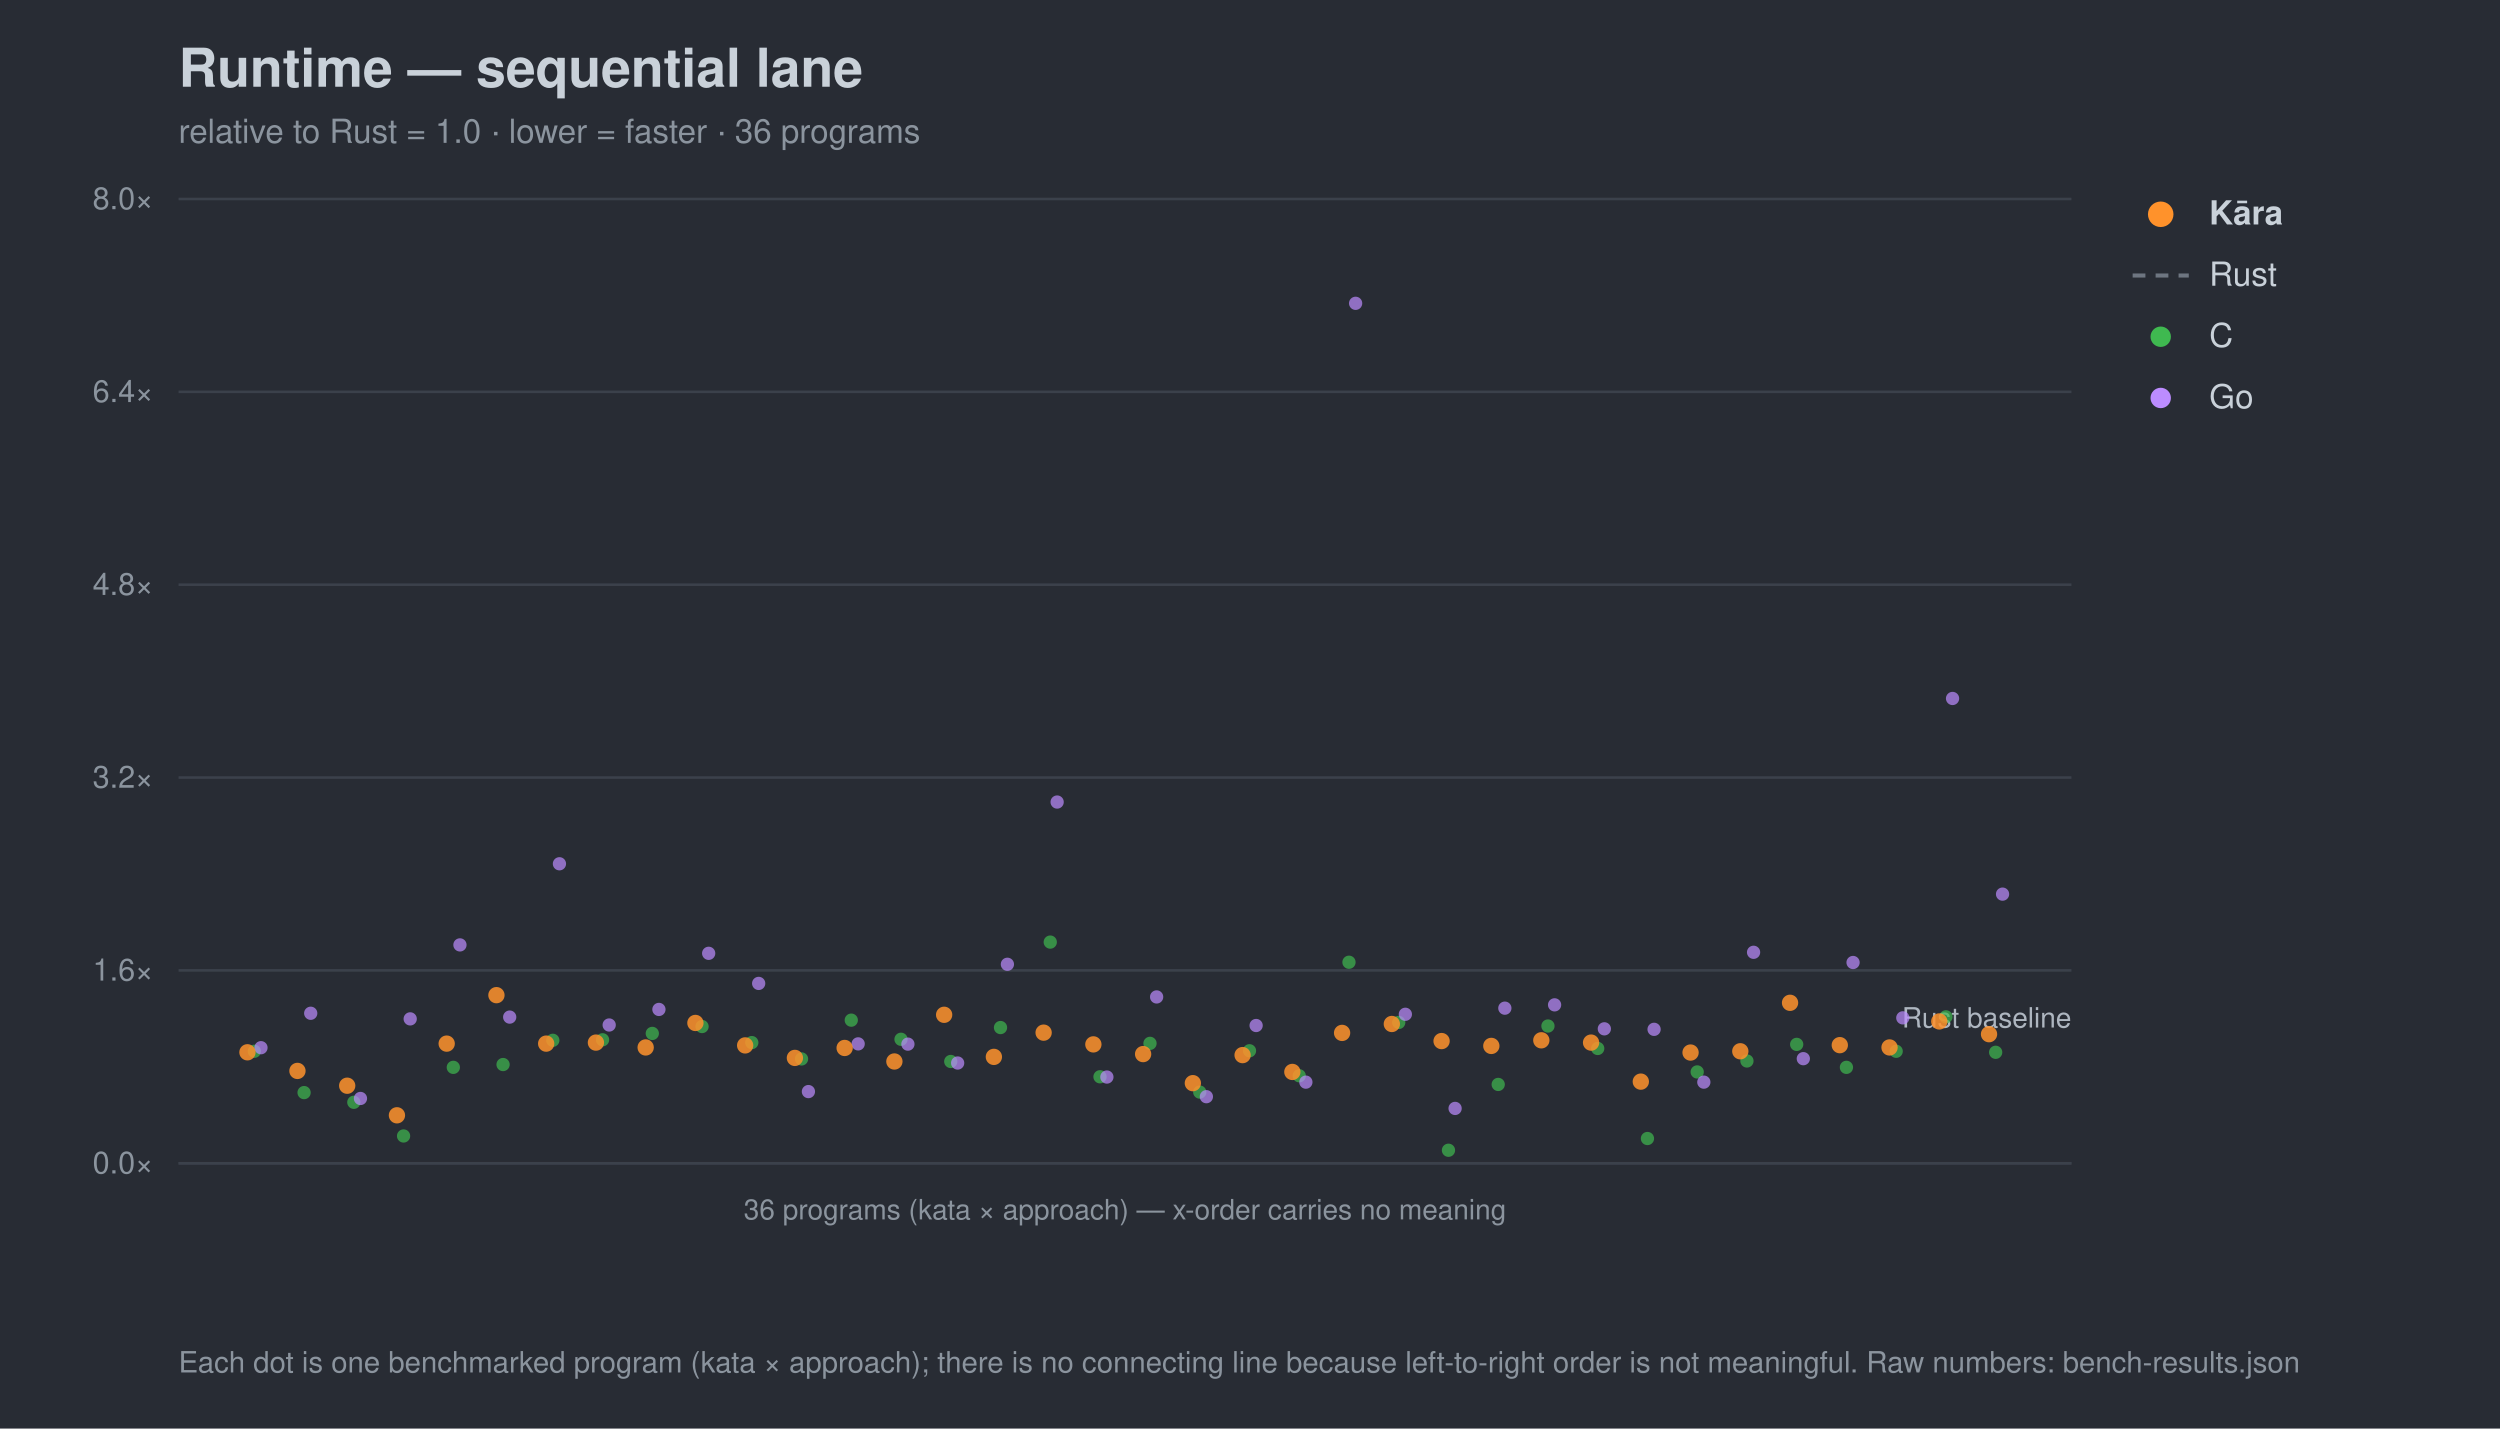
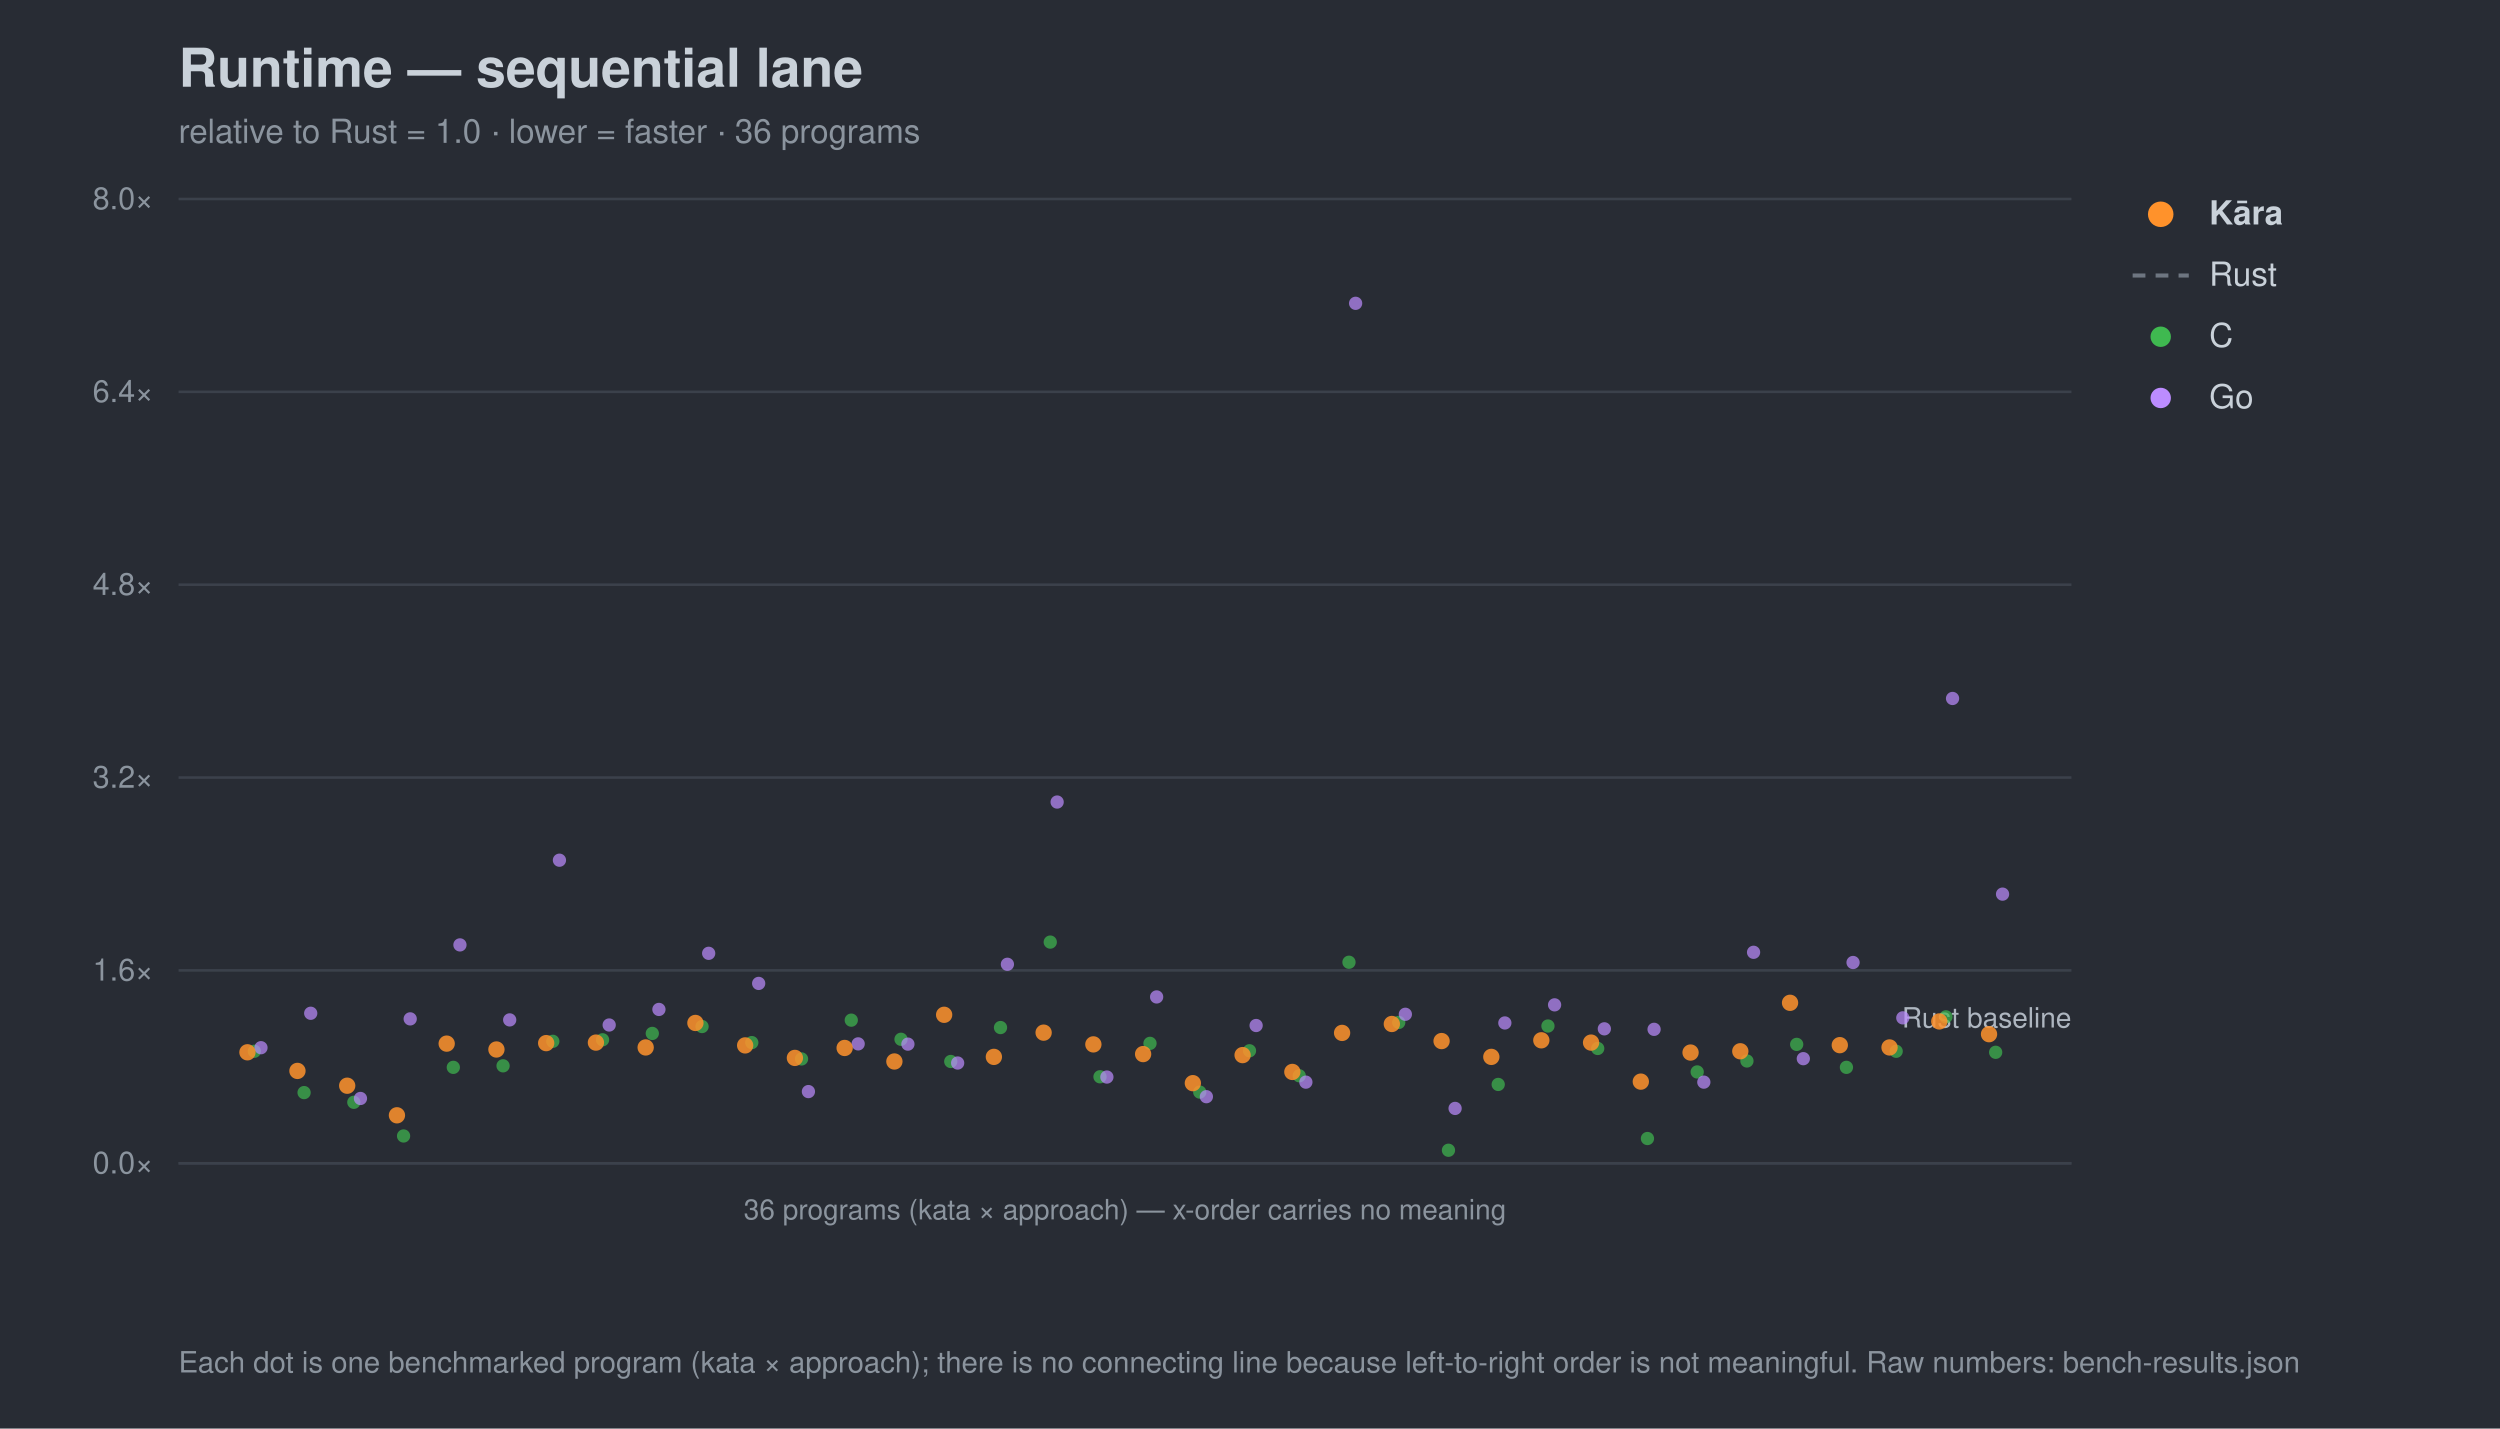
<svg xmlns="http://www.w3.org/2000/svg" width="980" height="560" viewBox="0 0 980 560" font-family="-apple-system,Segoe UI,Helvetica,Arial,sans-serif">
  <rect width="980" height="560" fill="#282c34" />
  <text x="70" y="34" font-size="21" font-weight="700" fill="#c9d1d9">Runtime — sequential lane</text>
  <text x="70" y="56" font-size="13" fill="#8b949e">relative to Rust = 1.0 · lower = faster · 36 programs</text>
  <line x1="70" y1="456.0" x2="812" y2="456.0" stroke="#3b414b" stroke-width="1" />
  <text x="60" y="460.0" font-size="12" text-anchor="end" fill="#8b949e">0.0×</text>
  <line x1="70" y1="380.4" x2="812" y2="380.4" stroke="#3b414b" stroke-width="1" />
  <text x="60" y="384.4" font-size="12" text-anchor="end" fill="#8b949e">1.6×</text>
  <line x1="70" y1="304.8" x2="812" y2="304.8" stroke="#3b414b" stroke-width="1" />
  <text x="60" y="308.8" font-size="12" text-anchor="end" fill="#8b949e">3.2×</text>
  <line x1="70" y1="229.2" x2="812" y2="229.2" stroke="#3b414b" stroke-width="1" />
  <text x="60" y="233.2" font-size="12" text-anchor="end" fill="#8b949e">4.8×</text>
  <line x1="70" y1="153.6" x2="812" y2="153.6" stroke="#3b414b" stroke-width="1" />
  <text x="60" y="157.6" font-size="12" text-anchor="end" fill="#8b949e">6.4×</text>
  <line x1="70" y1="78.0" x2="812" y2="78.0" stroke="#3b414b" stroke-width="1" />
  <text x="60" y="82.0" font-size="12" text-anchor="end" fill="#8b949e">8.0×</text>
  <text x="812" y="402.8" font-size="11" text-anchor="end" fill="#aeb6c0">Rust baseline</text>
  <line x1="70" y1="456" x2="812" y2="456" stroke="#3b414b" />
  <text x="441.0" y="478" font-size="11" text-anchor="middle" fill="#8b949e">36 programs (kata × approach) — x-order carries no meaning</text>
  <circle cx="99.7" cy="412.1" r="2.6" fill="#3fb950" opacity="0.7" />
  <circle cx="119.2" cy="428.3" r="2.6" fill="#3fb950" opacity="0.7" />
  <circle cx="138.7" cy="432.1" r="2.6" fill="#3fb950" opacity="0.7" />
  <circle cx="158.2" cy="445.3" r="2.6" fill="#3fb950" opacity="0.7" />
  <circle cx="177.7" cy="418.4" r="2.6" fill="#3fb950" opacity="0.7" />
-   <circle cx="197.2" cy="417.3" r="2.6" fill="#3fb950" opacity="0.7" />
-   <circle cx="216.7" cy="407.8" r="2.6" fill="#3fb950" opacity="0.7" />
+   <circle cx="197.2" cy="417.8" r="2.6" fill="#3fb950" opacity="0.7" />
+   <circle cx="216.7" cy="408.2" r="2.6" fill="#3fb950" opacity="0.7" />
  <circle cx="236.2" cy="407.6" r="2.6" fill="#3fb950" opacity="0.7" />
  <circle cx="255.7" cy="405.1" r="2.6" fill="#3fb950" opacity="0.7" />
  <circle cx="275.2" cy="402.4" r="2.6" fill="#3fb950" opacity="0.7" />
  <circle cx="294.7" cy="408.7" r="2.6" fill="#3fb950" opacity="0.7" />
  <circle cx="314.2" cy="415.1" r="2.6" fill="#3fb950" opacity="0.7" />
  <circle cx="333.7" cy="399.9" r="2.6" fill="#3fb950" opacity="0.7" />
  <circle cx="353.2" cy="407.4" r="2.6" fill="#3fb950" opacity="0.7" />
  <circle cx="372.7" cy="416.1" r="2.6" fill="#3fb950" opacity="0.7" />
  <circle cx="392.2" cy="402.8" r="2.6" fill="#3fb950" opacity="0.7" />
  <circle cx="411.7" cy="369.3" r="2.6" fill="#3fb950" opacity="0.7" />
  <circle cx="431.2" cy="422.1" r="2.6" fill="#3fb950" opacity="0.7" />
  <circle cx="450.8" cy="409.0" r="2.6" fill="#3fb950" opacity="0.7" />
  <circle cx="470.3" cy="428.1" r="2.6" fill="#3fb950" opacity="0.7" />
  <circle cx="489.8" cy="411.9" r="2.6" fill="#3fb950" opacity="0.7" />
  <circle cx="509.3" cy="421.7" r="2.6" fill="#3fb950" opacity="0.7" />
  <circle cx="528.8" cy="377.2" r="2.6" fill="#3fb950" opacity="0.7" />
  <circle cx="548.3" cy="400.8" r="2.6" fill="#3fb950" opacity="0.7" />
  <circle cx="567.8" cy="450.9" r="2.6" fill="#3fb950" opacity="0.7" />
  <circle cx="587.3" cy="425.1" r="2.6" fill="#3fb950" opacity="0.7" />
  <circle cx="606.8" cy="402.2" r="2.6" fill="#3fb950" opacity="0.7" />
  <circle cx="626.3" cy="411.0" r="2.6" fill="#3fb950" opacity="0.7" />
  <circle cx="645.8" cy="446.3" r="2.6" fill="#3fb950" opacity="0.7" />
  <circle cx="665.3" cy="420.2" r="2.6" fill="#3fb950" opacity="0.7" />
  <circle cx="684.8" cy="415.9" r="2.6" fill="#3fb950" opacity="0.7" />
  <circle cx="704.3" cy="409.4" r="2.6" fill="#3fb950" opacity="0.7" />
  <circle cx="723.8" cy="418.4" r="2.6" fill="#3fb950" opacity="0.7" />
  <circle cx="743.3" cy="412.1" r="2.6" fill="#3fb950" opacity="0.7" />
  <circle cx="762.8" cy="398.6" r="2.6" fill="#3fb950" opacity="0.7" />
  <circle cx="782.3" cy="412.5" r="2.6" fill="#3fb950" opacity="0.7" />
  <circle cx="102.3" cy="410.7" r="2.6" fill="#bc8cff" opacity="0.7" />
  <circle cx="121.8" cy="397.2" r="2.6" fill="#bc8cff" opacity="0.7" />
  <circle cx="141.3" cy="430.6" r="2.6" fill="#bc8cff" opacity="0.7" />
  <circle cx="160.8" cy="399.4" r="2.6" fill="#bc8cff" opacity="0.7" />
  <circle cx="180.3" cy="370.4" r="2.6" fill="#bc8cff" opacity="0.7" />
-   <circle cx="199.8" cy="398.7" r="2.6" fill="#bc8cff" opacity="0.7" />
-   <circle cx="219.3" cy="338.6" r="2.6" fill="#bc8cff" opacity="0.7" />
+   <circle cx="199.8" cy="399.8" r="2.6" fill="#bc8cff" opacity="0.7" />
+   <circle cx="219.3" cy="337.2" r="2.6" fill="#bc8cff" opacity="0.7" />
  <circle cx="238.8" cy="401.8" r="2.6" fill="#bc8cff" opacity="0.7" />
  <circle cx="258.3" cy="395.7" r="2.6" fill="#bc8cff" opacity="0.7" />
  <circle cx="277.8" cy="373.7" r="2.6" fill="#bc8cff" opacity="0.7" />
  <circle cx="297.4" cy="385.5" r="2.6" fill="#bc8cff" opacity="0.7" />
  <circle cx="316.9" cy="427.9" r="2.6" fill="#bc8cff" opacity="0.7" />
  <circle cx="336.4" cy="409.2" r="2.6" fill="#bc8cff" opacity="0.7" />
  <circle cx="355.9" cy="409.3" r="2.6" fill="#bc8cff" opacity="0.7" />
  <circle cx="375.4" cy="416.7" r="2.6" fill="#bc8cff" opacity="0.7" />
  <circle cx="394.9" cy="378.0" r="2.6" fill="#bc8cff" opacity="0.7" />
  <circle cx="414.4" cy="314.4" r="2.6" fill="#bc8cff" opacity="0.7" />
  <circle cx="433.9" cy="422.2" r="2.6" fill="#bc8cff" opacity="0.7" />
  <circle cx="453.4" cy="390.8" r="2.6" fill="#bc8cff" opacity="0.7" />
  <circle cx="472.9" cy="429.9" r="2.6" fill="#bc8cff" opacity="0.7" />
  <circle cx="492.4" cy="402.0" r="2.6" fill="#bc8cff" opacity="0.7" />
  <circle cx="511.9" cy="424.2" r="2.6" fill="#bc8cff" opacity="0.7" />
  <circle cx="531.4" cy="118.9" r="2.6" fill="#bc8cff" opacity="0.7" />
  <circle cx="550.9" cy="397.6" r="2.6" fill="#bc8cff" opacity="0.7" />
  <circle cx="570.4" cy="434.5" r="2.6" fill="#bc8cff" opacity="0.7" />
-   <circle cx="589.9" cy="395.2" r="2.6" fill="#bc8cff" opacity="0.7" />
+   <circle cx="589.9" cy="401.0" r="2.6" fill="#bc8cff" opacity="0.7" />
  <circle cx="609.4" cy="393.9" r="2.6" fill="#bc8cff" opacity="0.7" />
  <circle cx="628.9" cy="403.3" r="2.6" fill="#bc8cff" opacity="0.7" />
  <circle cx="648.4" cy="403.5" r="2.6" fill="#bc8cff" opacity="0.7" />
  <circle cx="667.9" cy="424.2" r="2.6" fill="#bc8cff" opacity="0.7" />
  <circle cx="687.4" cy="373.3" r="2.6" fill="#bc8cff" opacity="0.7" />
  <circle cx="706.9" cy="415.0" r="2.6" fill="#bc8cff" opacity="0.7" />
  <circle cx="726.4" cy="377.3" r="2.6" fill="#bc8cff" opacity="0.7" />
  <circle cx="745.9" cy="399.0" r="2.6" fill="#bc8cff" opacity="0.7" />
  <circle cx="765.4" cy="273.8" r="2.6" fill="#bc8cff" opacity="0.7" />
  <circle cx="785.0" cy="350.5" r="2.6" fill="#bc8cff" opacity="0.7" />
  <circle cx="97.0" cy="412.5" r="3.2" fill="#ff922b" opacity="0.85" />
  <circle cx="116.6" cy="419.8" r="3.2" fill="#ff922b" opacity="0.85" />
  <circle cx="136.1" cy="425.6" r="3.2" fill="#ff922b" opacity="0.85" />
  <circle cx="155.6" cy="437.2" r="3.2" fill="#ff922b" opacity="0.85" />
  <circle cx="175.1" cy="409.1" r="3.2" fill="#ff922b" opacity="0.85" />
-   <circle cx="194.6" cy="390.1" r="3.2" fill="#ff922b" opacity="0.85" />
-   <circle cx="214.1" cy="409.1" r="3.2" fill="#ff922b" opacity="0.85" />
+   <circle cx="194.6" cy="411.4" r="3.2" fill="#ff922b" opacity="0.85" />
+   <circle cx="214.1" cy="408.9" r="3.2" fill="#ff922b" opacity="0.85" />
  <circle cx="233.6" cy="408.7" r="3.2" fill="#ff922b" opacity="0.85" />
  <circle cx="253.1" cy="410.6" r="3.2" fill="#ff922b" opacity="0.85" />
  <circle cx="272.6" cy="401.0" r="3.2" fill="#ff922b" opacity="0.85" />
  <circle cx="292.1" cy="409.8" r="3.2" fill="#ff922b" opacity="0.85" />
  <circle cx="311.6" cy="414.7" r="3.2" fill="#ff922b" opacity="0.85" />
  <circle cx="331.1" cy="410.8" r="3.2" fill="#ff922b" opacity="0.85" />
  <circle cx="350.6" cy="416.1" r="3.2" fill="#ff922b" opacity="0.85" />
  <circle cx="370.1" cy="397.8" r="3.2" fill="#ff922b" opacity="0.85" />
  <circle cx="389.6" cy="414.3" r="3.2" fill="#ff922b" opacity="0.85" />
  <circle cx="409.1" cy="404.8" r="3.2" fill="#ff922b" opacity="0.85" />
  <circle cx="428.6" cy="409.4" r="3.2" fill="#ff922b" opacity="0.85" />
  <circle cx="448.1" cy="413.2" r="3.2" fill="#ff922b" opacity="0.85" />
  <circle cx="467.6" cy="424.6" r="3.2" fill="#ff922b" opacity="0.85" />
  <circle cx="487.1" cy="413.6" r="3.2" fill="#ff922b" opacity="0.85" />
  <circle cx="506.6" cy="420.2" r="3.2" fill="#ff922b" opacity="0.85" />
  <circle cx="526.1" cy="404.9" r="3.2" fill="#ff922b" opacity="0.85" />
  <circle cx="545.6" cy="401.4" r="3.2" fill="#ff922b" opacity="0.85" />
  <circle cx="565.1" cy="408.1" r="3.2" fill="#ff922b" opacity="0.85" />
-   <circle cx="584.6" cy="410.0" r="3.2" fill="#ff922b" opacity="0.85" />
+   <circle cx="584.6" cy="414.3" r="3.2" fill="#ff922b" opacity="0.85" />
  <circle cx="604.2" cy="407.8" r="3.2" fill="#ff922b" opacity="0.85" />
  <circle cx="623.7" cy="408.7" r="3.2" fill="#ff922b" opacity="0.85" />
  <circle cx="643.2" cy="424.0" r="3.2" fill="#ff922b" opacity="0.85" />
  <circle cx="662.7" cy="412.6" r="3.2" fill="#ff922b" opacity="0.85" />
  <circle cx="682.2" cy="412.1" r="3.2" fill="#ff922b" opacity="0.85" />
  <circle cx="701.7" cy="393.1" r="3.2" fill="#ff922b" opacity="0.85" />
  <circle cx="721.2" cy="409.7" r="3.2" fill="#ff922b" opacity="0.85" />
  <circle cx="740.7" cy="410.6" r="3.2" fill="#ff922b" opacity="0.85" />
  <circle cx="760.2" cy="400.4" r="3.2" fill="#ff922b" opacity="0.85" />
  <circle cx="779.7" cy="405.4" r="3.2" fill="#ff922b" opacity="0.85" />
  <circle cx="847" cy="84" r="5" fill="#ff922b" />
  <text x="866" y="88" font-size="13" fill="#c9d1d9" font-weight="700">Kāra</text>
  <line x1="836" y1="108" x2="858" y2="108" stroke="#6e7681" stroke-width="1.6" stroke-dasharray="5 4" />
  <text x="866" y="112" font-size="13" fill="#c9d1d9" font-weight="400">Rust</text>
  <circle cx="847" cy="132" r="4" fill="#3fb950" />
  <text x="866" y="136" font-size="13" fill="#c9d1d9" font-weight="400">C</text>
  <circle cx="847" cy="156" r="4" fill="#bc8cff" />
  <text x="866" y="160" font-size="13" fill="#c9d1d9" font-weight="400">Go</text>
  <text x="70" y="538" font-size="11.5" fill="#8b949e">Each dot is one benchmarked program (kata × approach); there is no connecting line because left-to-right order is not meaningful. Raw numbers: bench-results.json</text>
</svg>
